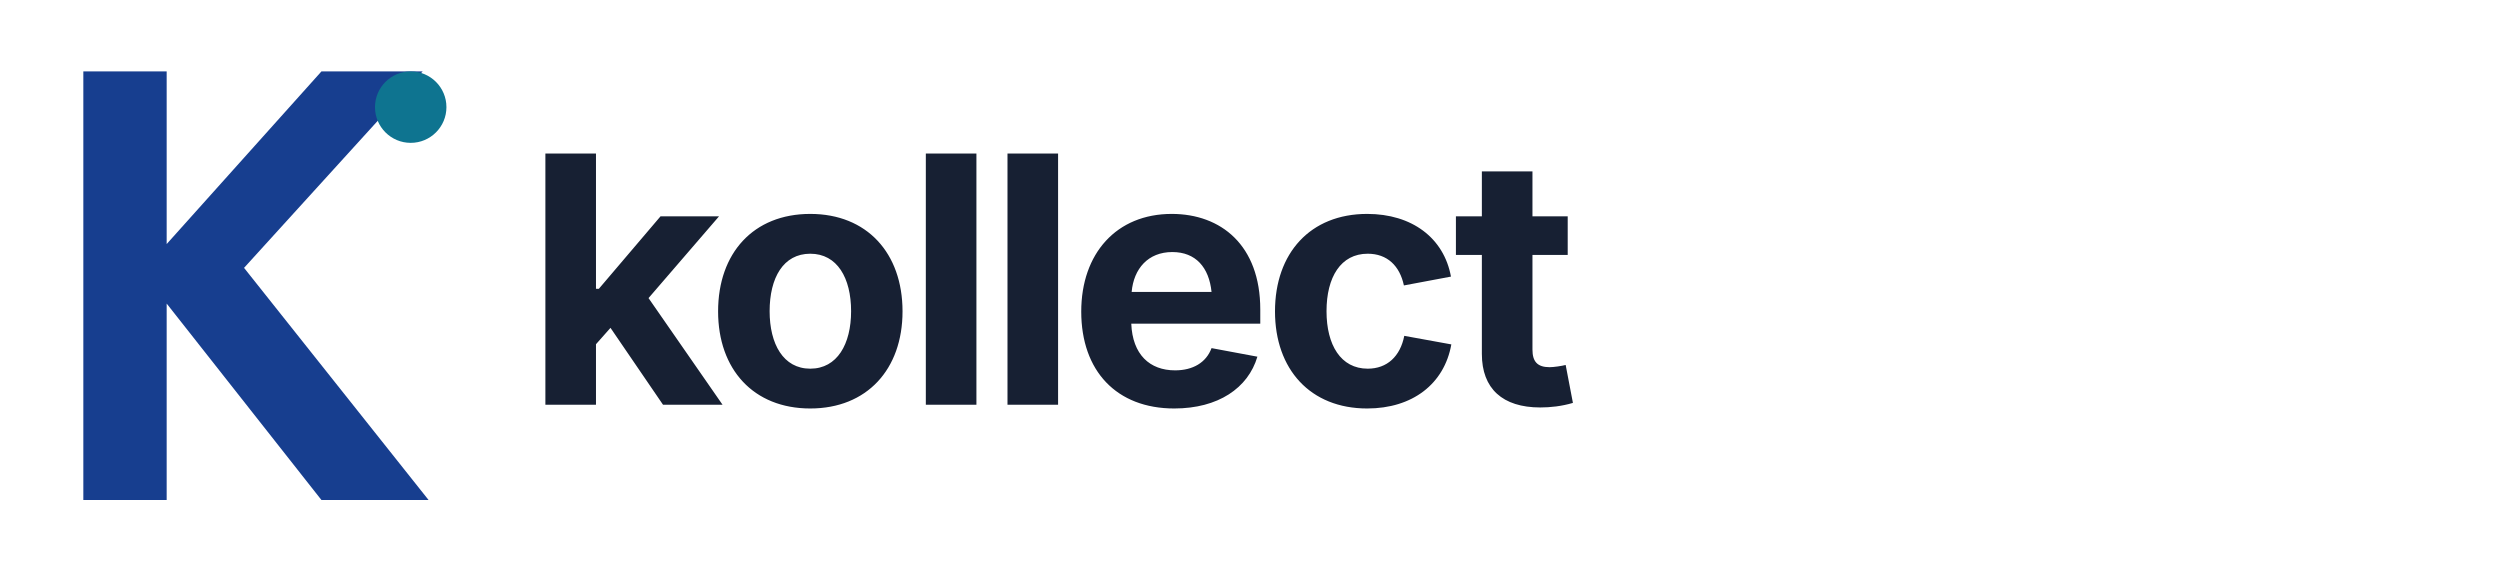
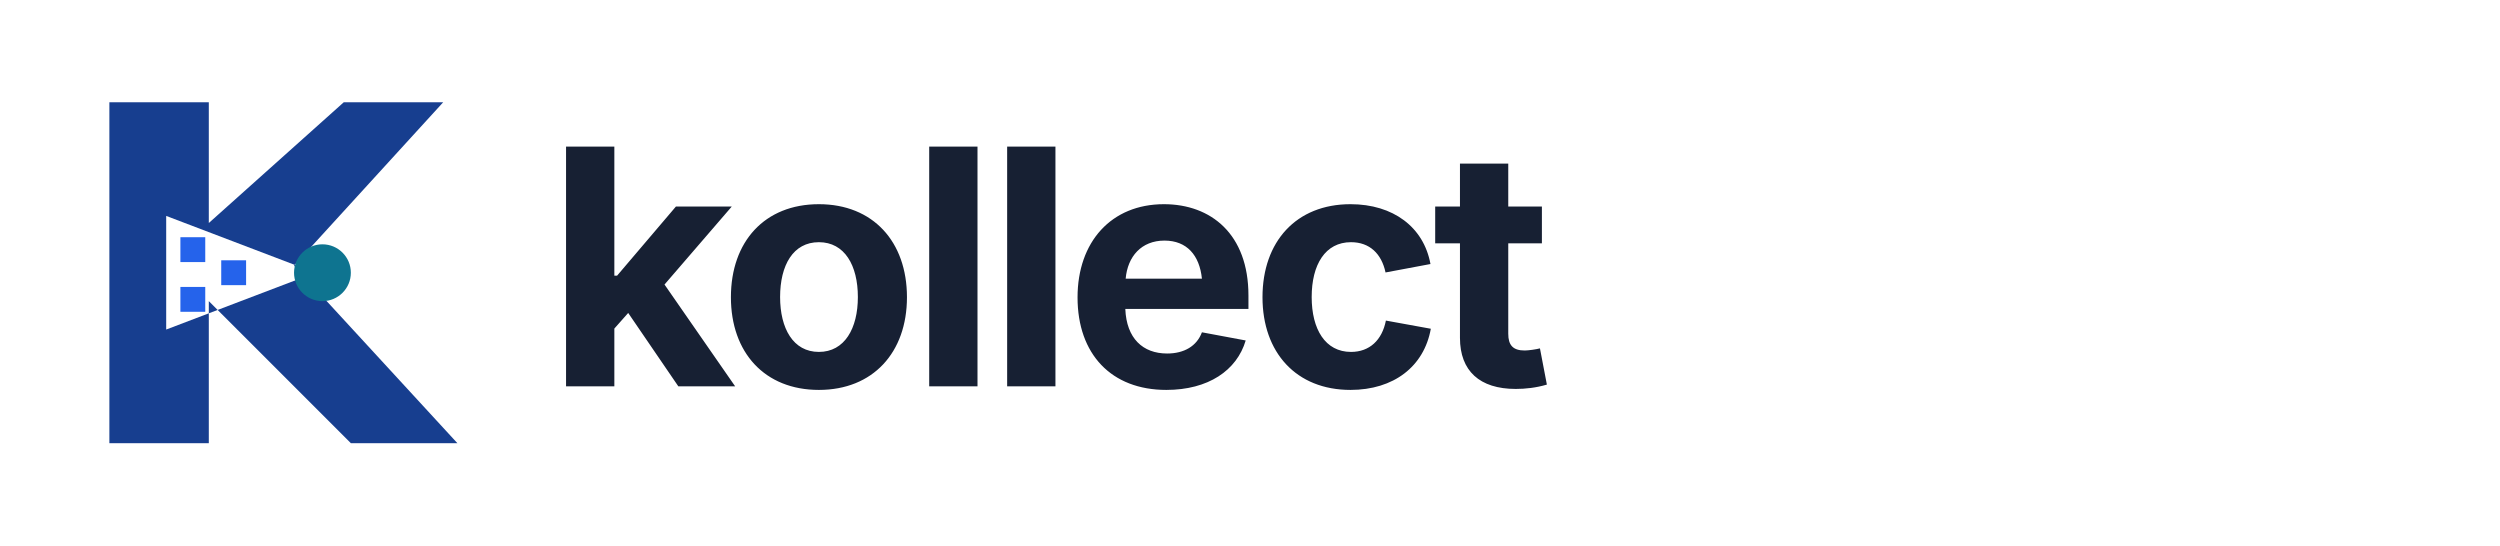
- <svg xmlns="http://www.w3.org/2000/svg" viewBox="0 0 420 96" role="img" aria-labelledby="title">
-   <path fill="#173e8f" d="M14 12h14v29L54 12h17L41 45l31 39H54L28 51v33H14z" />
-   <circle cx="69" cy="18" r="6" fill="#0e7490" />
-   <text x="88" y="68" fill="#172033" font-family="Inter,system-ui,sans-serif" font-size="58" font-weight="700" letter-spacing="-2">kollect</text>
+ <svg xmlns="http://www.w3.org/2000/svg" viewBox="0 0 440 96" role="img" aria-labelledby="title">
+   <g data-concept="collector-aperture" transform="translate(8 8) scale(1.25)">
+     <path fill="#173e8f" fill-rule="evenodd" d="M9 8h14v17L42 8h14L35 31l23 25H43L23 36v20H9zm8 16 21 8-21 8z" />
+     <path fill="#2563eb" d="M19 27h3.5v3.5h-3.5zm5.75 3.25h3.5v3.5h-3.5zM19 34h3.5v3.5h-3.5z" />
+     <circle cx="39" cy="32" r="4" fill="#0e7490" />
+   </g>
+   <text x="96" y="68" fill="#172033" font-family="Inter,system-ui,sans-serif" font-size="58" font-weight="700" letter-spacing="-2">kollect</text>
</svg>
